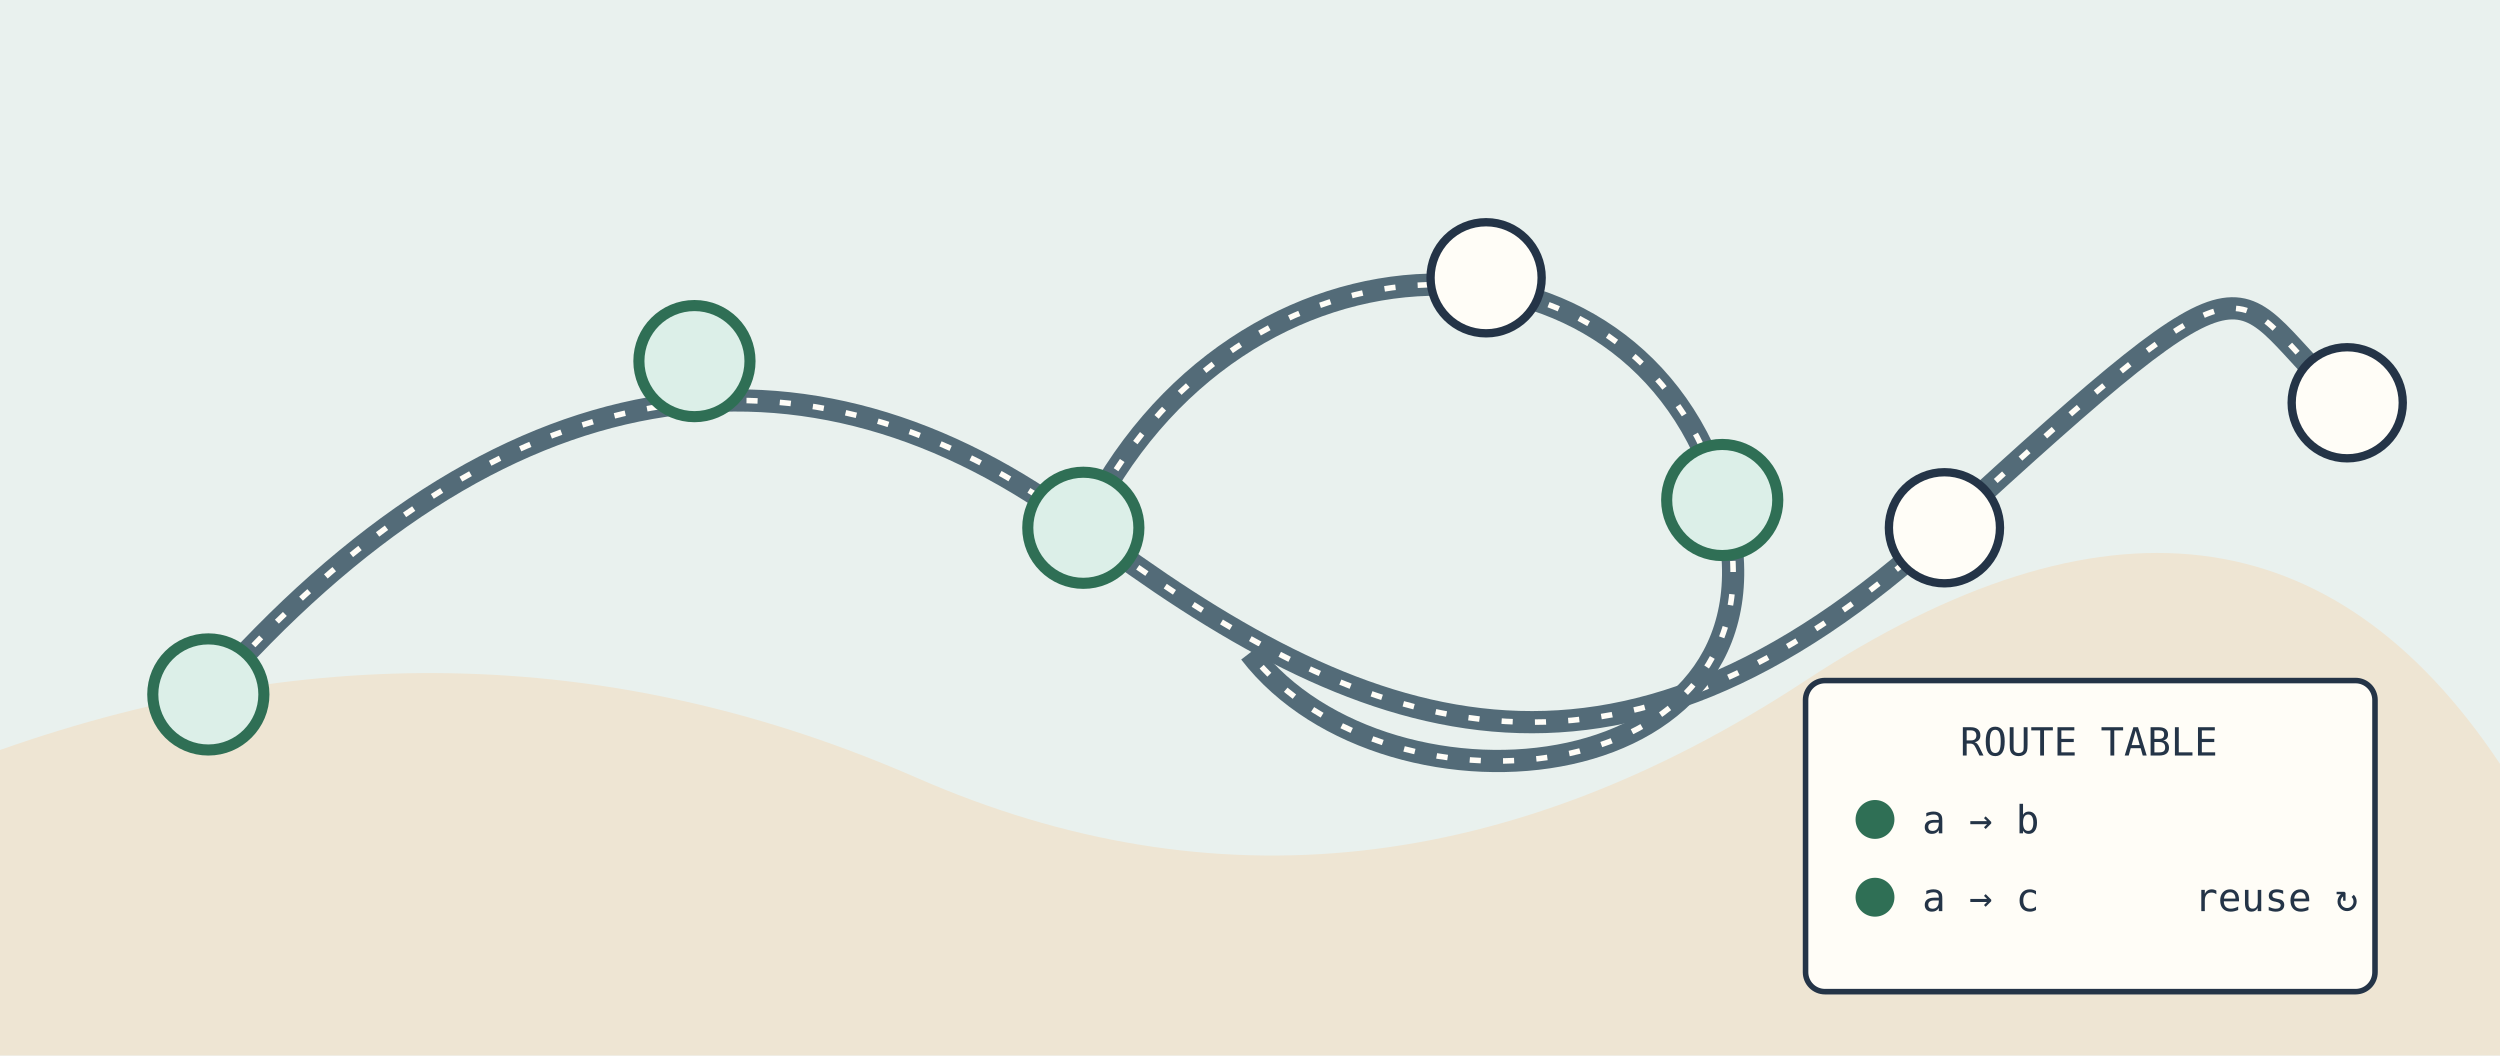
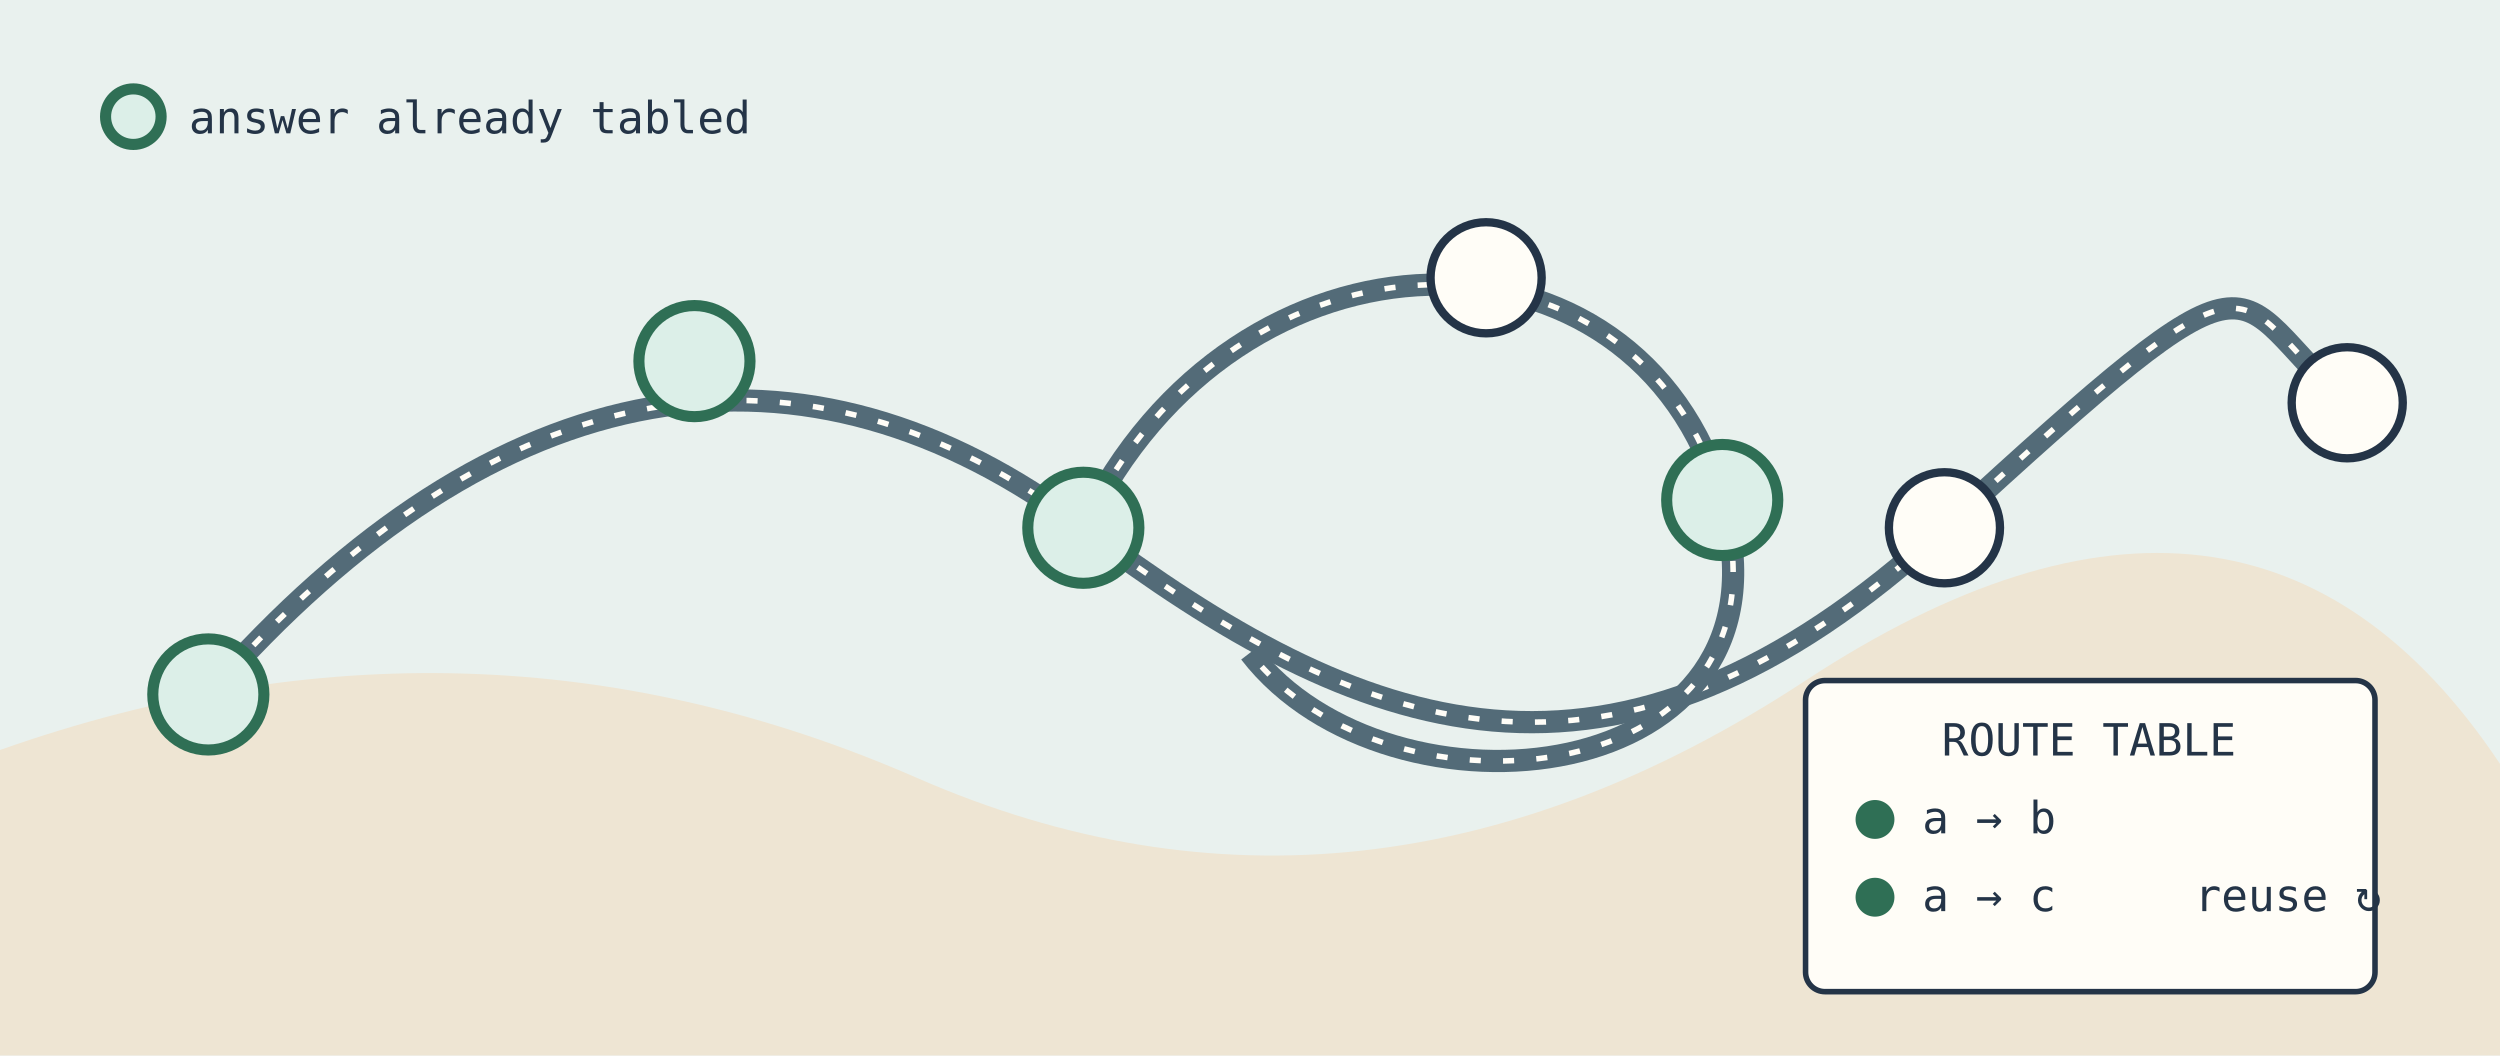
<svg xmlns="http://www.w3.org/2000/svg" width="900" height="380" viewBox="0 0 900 380" role="img" aria-labelledby="title desc">
  <style>
    .map{fill:#e9f1ee}.land{fill:#eee5d3}.rail{fill:none;stroke:#536b78;stroke-width:8}.tie{fill:none;stroke:#fffdf7;stroke-width:2;stroke-dasharray:4 8}
    .station{fill:#fffdf7;stroke:#243447;stroke-width:3}.known{fill:#dcefe8;stroke:#2f6f55;stroke-width:4}
-     .text{fill:#243447;font:14px ui-monospace,monospace}.ledger{fill:#fffdf7;stroke:#243447;stroke-width:2}.check{fill:#2f6f55}
+     .text{fill:#243447;font:16px ui-monospace,monospace}.ledger{fill:#fffdf7;stroke:#243447;stroke-width:2}.check{fill:#2f6f55}
  </style>
  <rect width="900" height="380" class="map" />
  <path class="land" d="M0 270 Q170 210 330 280 T650 245 T900 275 V380 H0Z" />
+   <circle class="known" cx="48" cy="42" r="10" />
+   <text class="text" x="68" y="48">answer already tabled</text>
  <path class="rail" d="M75 250 C180 130 290 115 390 190 S580 300 700 190 S800 105 845 145" />
  <path class="tie" d="M75 250 C180 130 290 115 390 190 S580 300 700 190 S800 105 845 145" />
  <path class="rail" d="M390 190 C445 75 590 75 620 180 C650 285 500 300 450 235" />
  <path class="tie" d="M390 190 C445 75 590 75 620 180 C650 285 500 300 450 235" />
  <circle class="known" cx="75" cy="250" r="20" />
  <circle class="known" cx="250" cy="130" r="20" />
  <circle class="known" cx="390" cy="190" r="20" />
  <circle class="station" cx="535" cy="100" r="20" />
  <circle class="known" cx="620" cy="180" r="20" />
  <circle class="station" cx="700" cy="190" r="20" />
  <circle class="station" cx="845" cy="145" r="20" />
  <rect class="ledger" x="650" y="245" width="205" height="112" rx="7" />
  <text class="text" x="752" y="272" text-anchor="middle">ROUTE TABLE</text>
  <circle class="check" cx="675" cy="295" r="7" />
  <text class="text" x="692" y="300">a → b</text>
  <circle class="check" cx="675" cy="323" r="7" />
  <text class="text" x="692" y="328">a → c</text>
  <text class="text" x="790" y="328">reuse ↻</text>
</svg>
